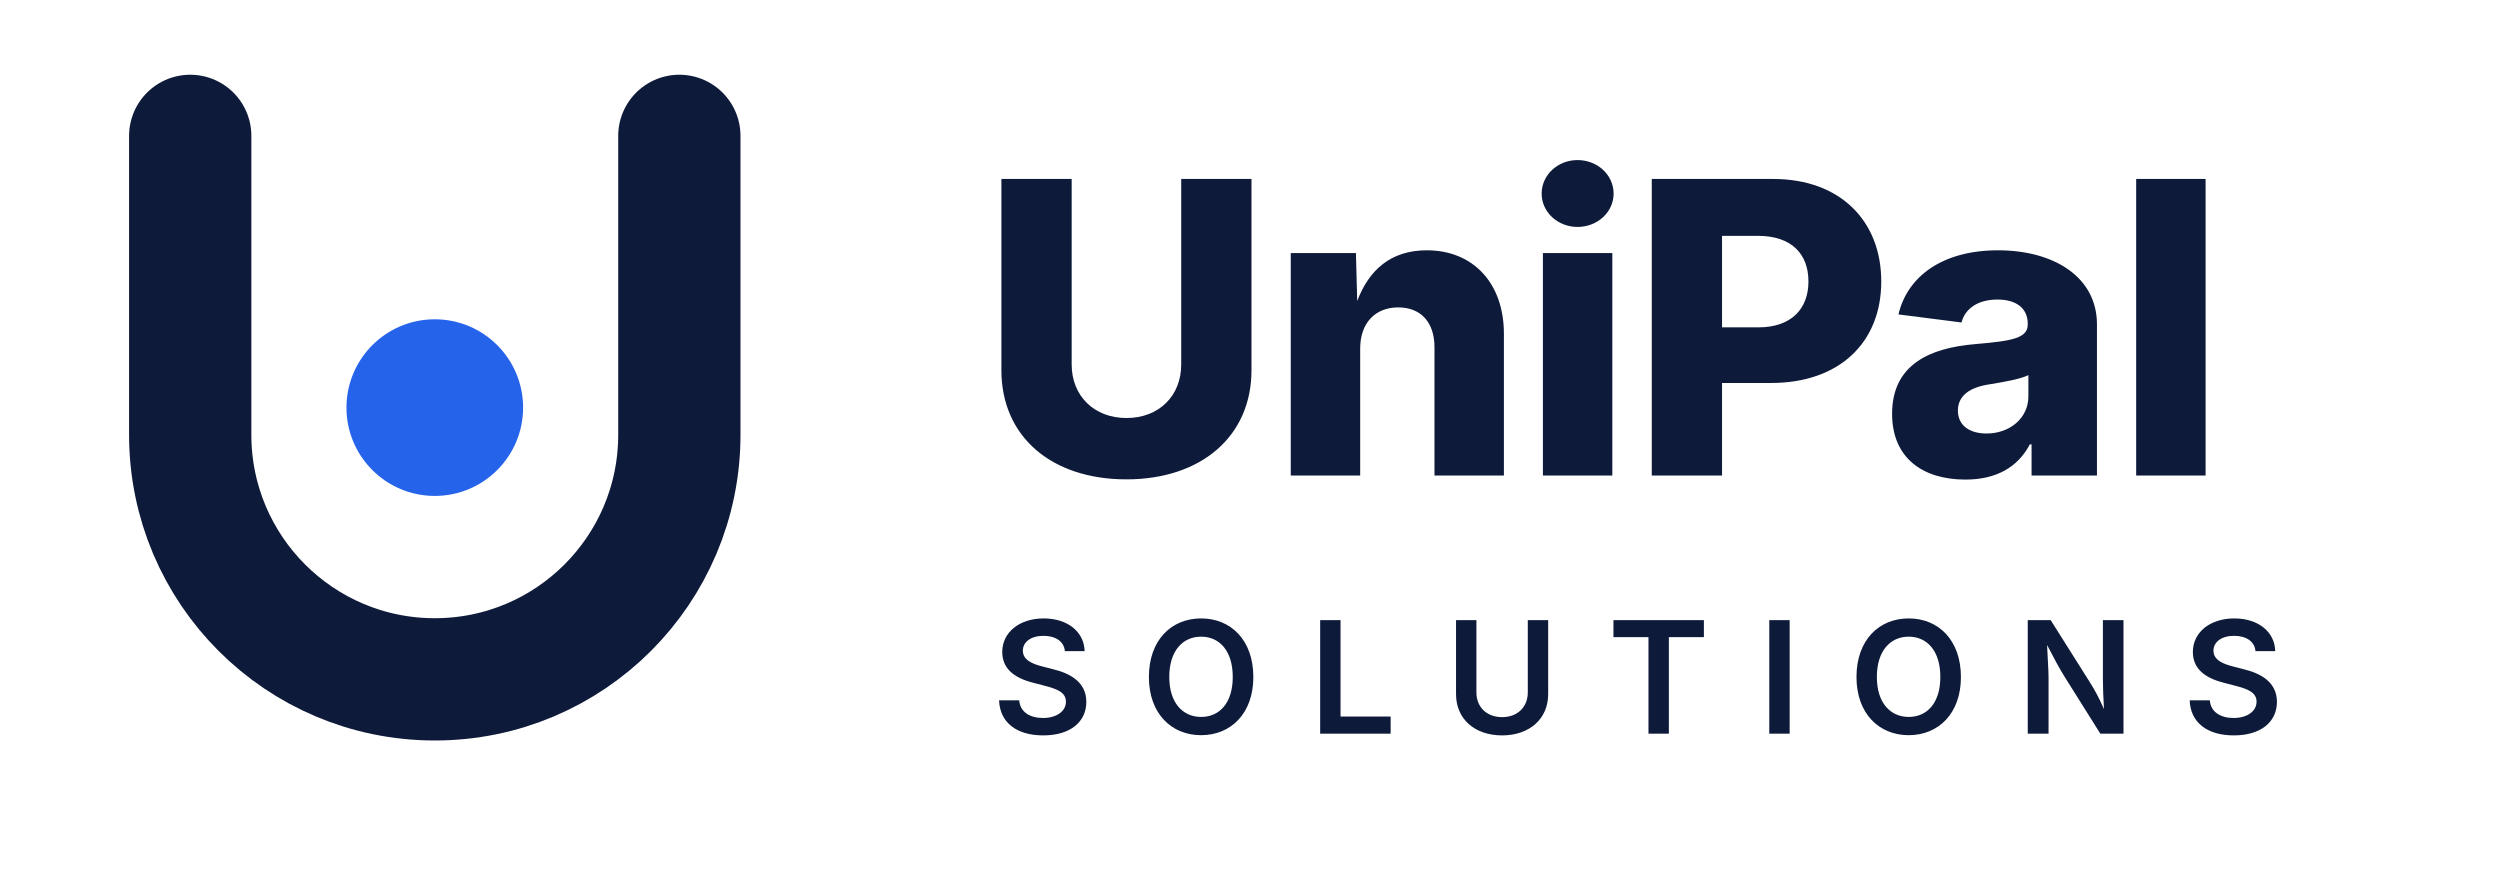
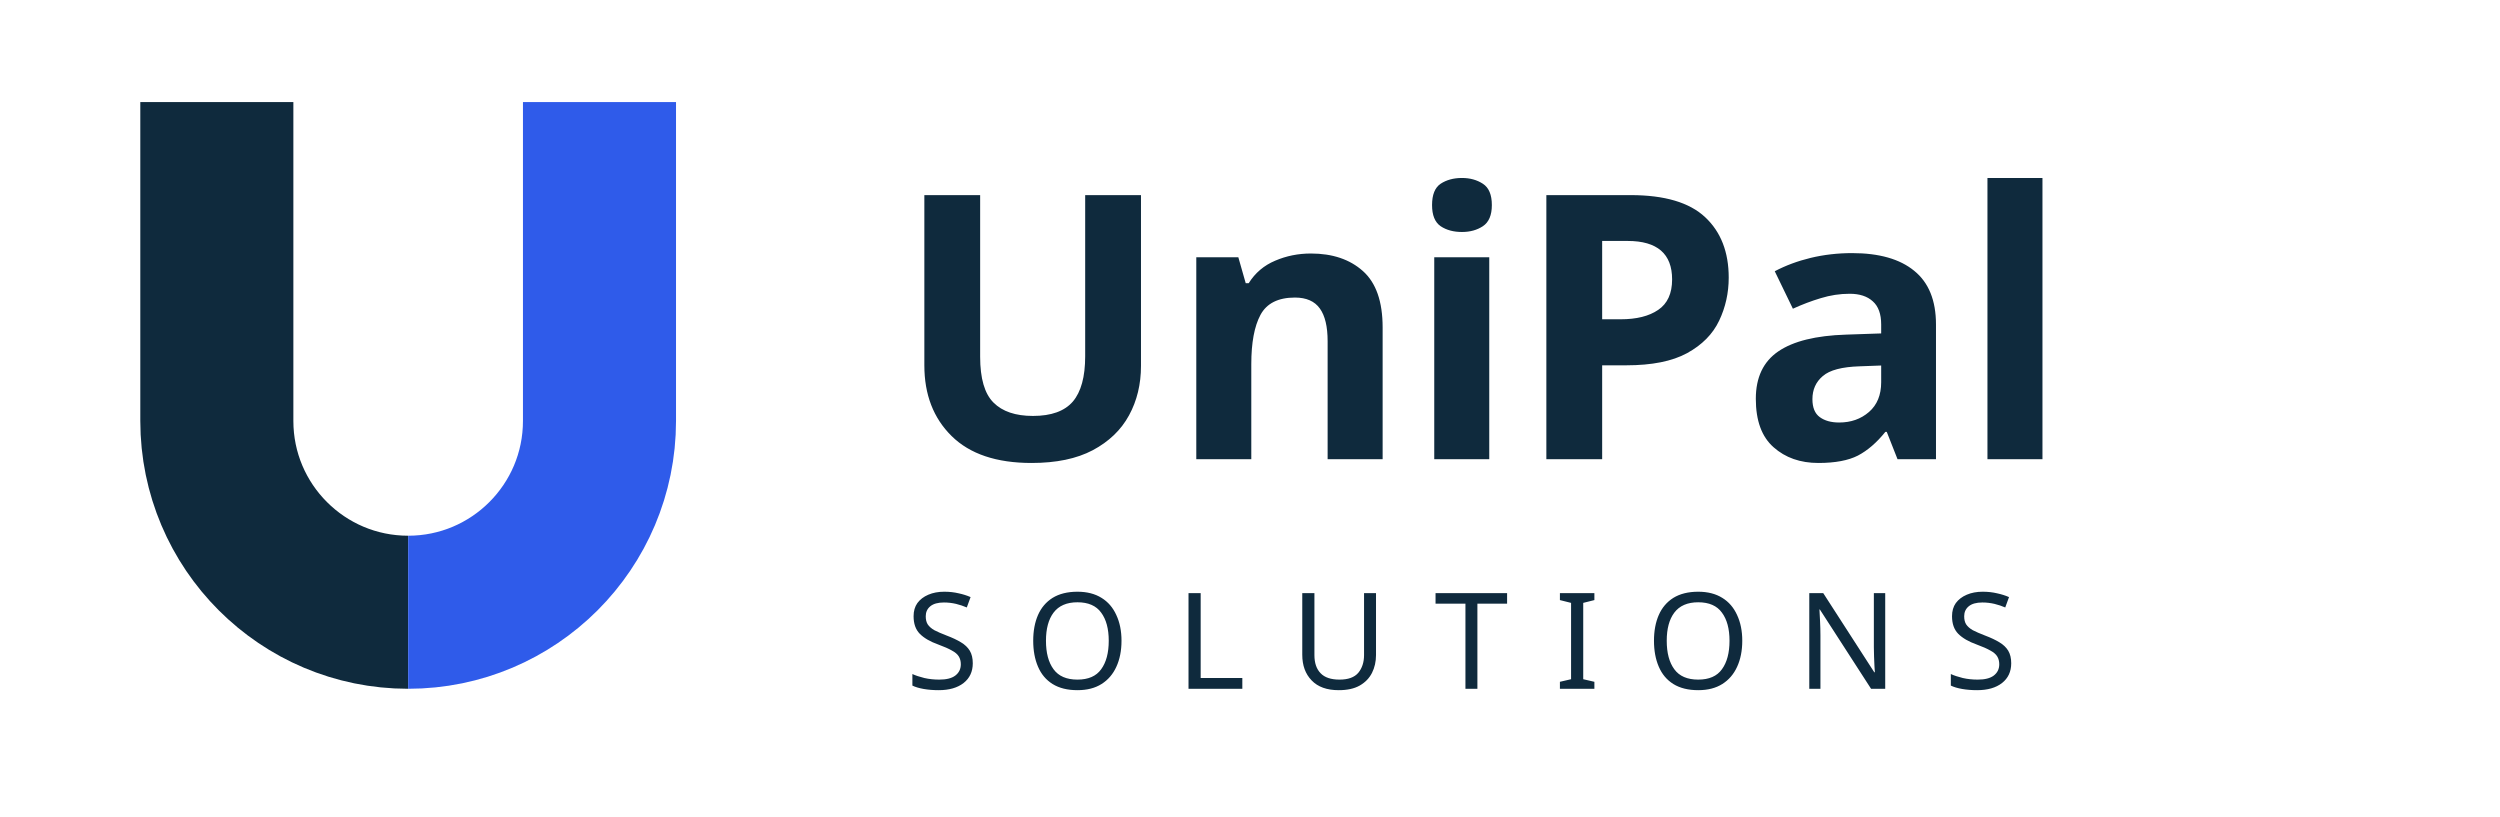
- <svg xmlns="http://www.w3.org/2000/svg" viewBox="0 0 184 64" width="184" height="64" direction="ltr" role="img" aria-label="UniPal Solutions">
-   <path d="M14 10V32a18 18 0 0 0 36 0V10" fill="none" stroke="#0E1A3A" stroke-width="9" stroke-linecap="round" />
-   <circle cx="32" cy="30" r="6.5" fill="#2563EB" />
-   <text x="72" y="35" font-family="Inter, 'Helvetica Neue', Arial, sans-serif" font-size="30" font-weight="800" letter-spacing="-0.5" fill="#0E1A3A">UniPal</text>
-   <text x="73" y="54" font-family="Inter, 'Helvetica Neue', Arial, sans-serif" font-size="11.5" font-weight="600" letter-spacing="3.5" fill="#0E1A3A">SOLUTIONS</text>
+ <svg xmlns="http://www.w3.org/2000/svg" viewBox="0 0 196 64" width="196" height="64" direction="ltr" role="img" aria-label="UniPal Solutions">
+   <path d="M17 8V33A15 15 0 0 0 32 48" fill="none" stroke="#0F2A3D" stroke-width="12" />
+   <path d="M32 48A15 15 0 0 0 47 33V8" fill="none" stroke="#2F5BEA" stroke-width="12" />
+   <text x="70" y="36" font-family="'Readex Pro', 'Segoe UI', Tahoma, sans-serif" font-size="29" font-weight="700" letter-spacing="-0.4" fill="#0F2A3D">UniPal</text>
+   <text x="71" y="54" font-family="'Readex Pro', 'Segoe UI', Tahoma, sans-serif" font-size="10.5" font-weight="500" letter-spacing="3.6" fill="#0F2A3D">SOLUTIONS</text>
</svg>
